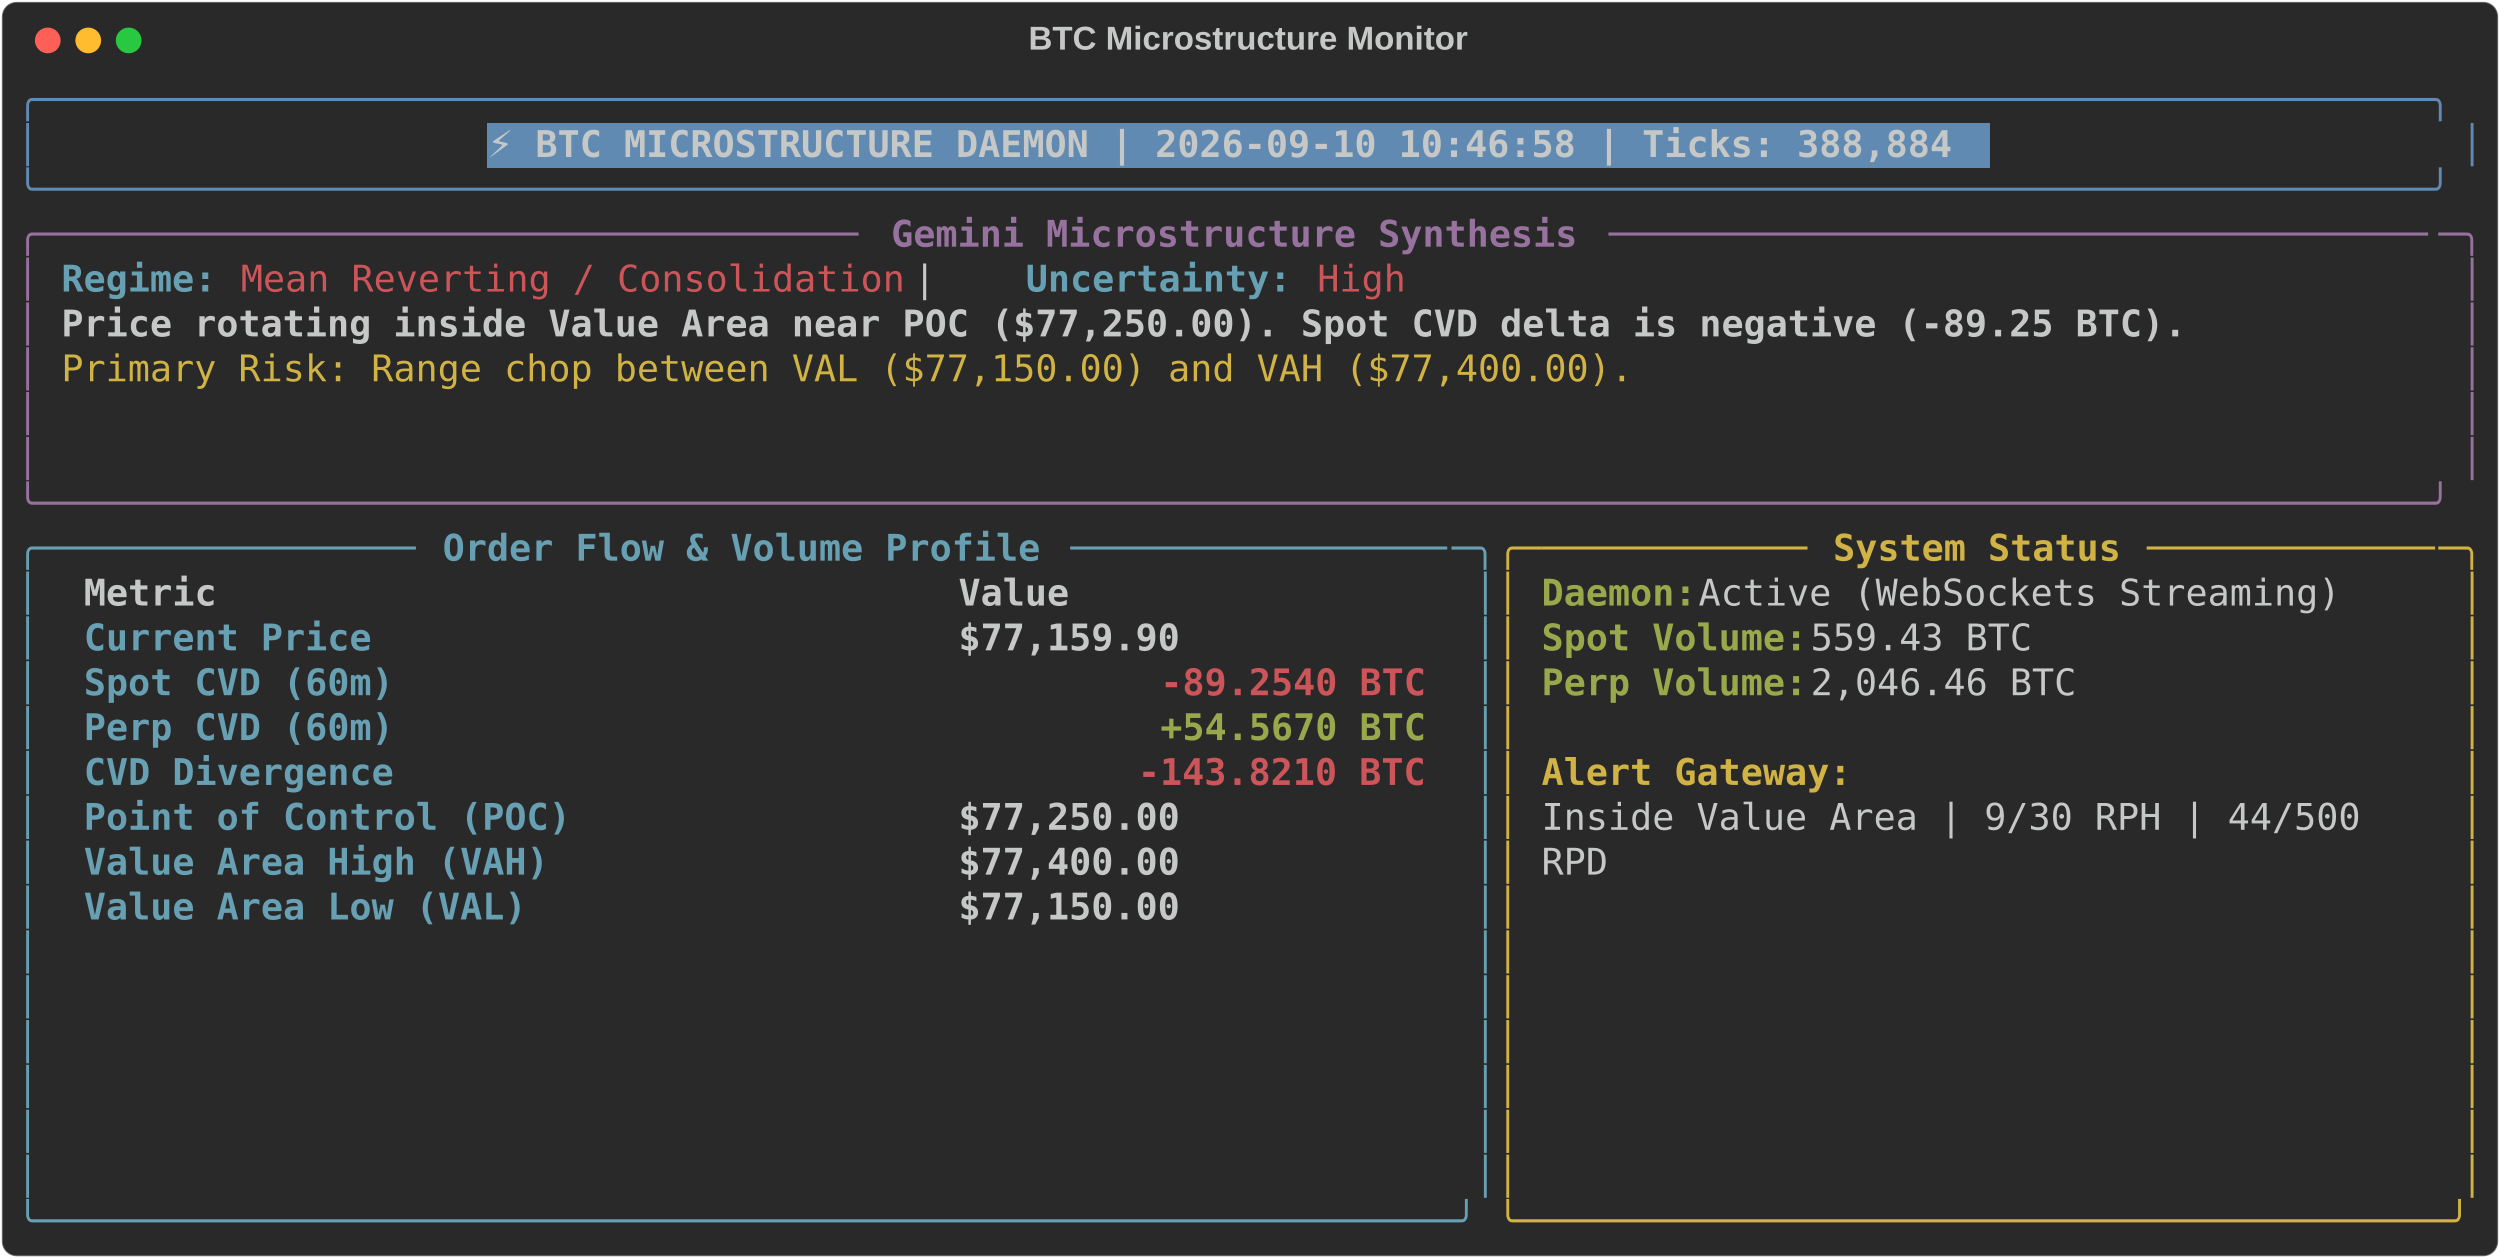
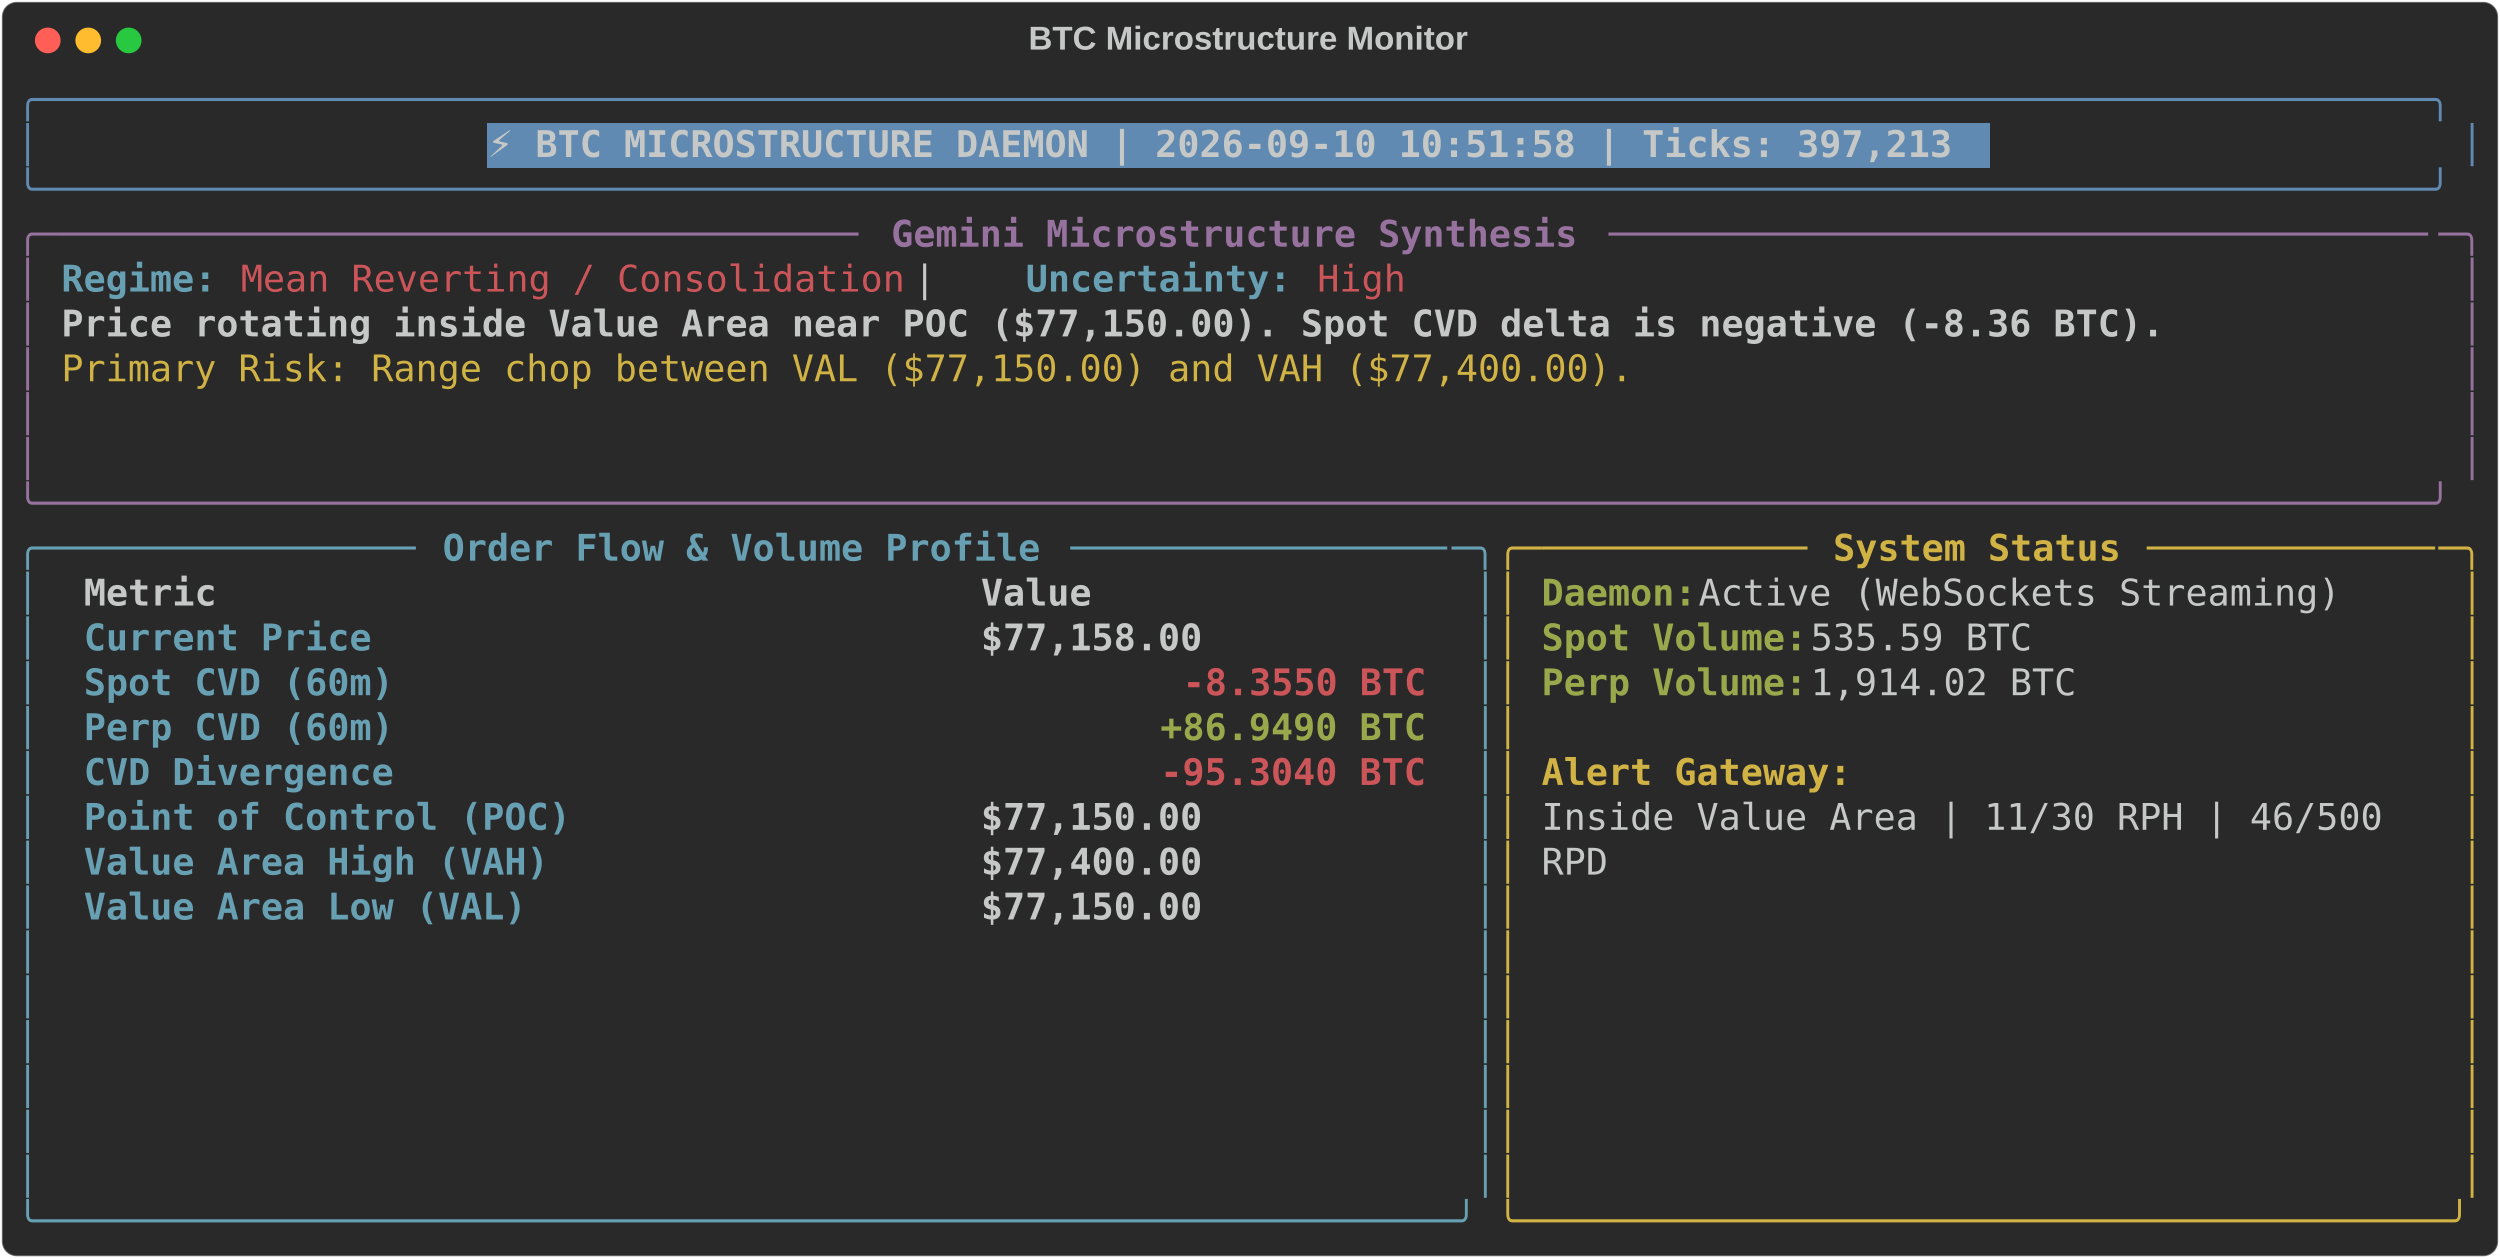
<svg xmlns="http://www.w3.org/2000/svg" class="rich-terminal" viewBox="0 0 1360 684.4">
  <style>

    @font-face {
        font-family: "Fira Code";
        src: local("FiraCode-Regular"),
                url("https://cdnjs.cloudflare.com/ajax/libs/firacode/6.2.0/woff2/FiraCode-Regular.woff2") format("woff2"),
                url("https://cdnjs.cloudflare.com/ajax/libs/firacode/6.2.0/woff/FiraCode-Regular.woff") format("woff");
        font-style: normal;
        font-weight: 400;
    }
    @font-face {
        font-family: "Fira Code";
        src: local("FiraCode-Bold"),
                url("https://cdnjs.cloudflare.com/ajax/libs/firacode/6.2.0/woff2/FiraCode-Bold.woff2") format("woff2"),
                url("https://cdnjs.cloudflare.com/ajax/libs/firacode/6.2.0/woff/FiraCode-Bold.woff") format("woff");
        font-style: bold;
        font-weight: 700;
    }

-     .terminal-2250330941-matrix {
+     .terminal-3029684979-matrix {
        font-family: Fira Code, monospace;
        font-size: 20px;
        line-height: 24.4px;
        font-variant-east-asian: full-width;
    }

-     .terminal-2250330941-title {
+     .terminal-3029684979-title {
        font-size: 18px;
        font-weight: bold;
        font-family: arial;
    }

-     .terminal-2250330941-r1 { fill: #608ab1 }
- .terminal-2250330941-r2 { fill: #c5c8c6 }
- .terminal-2250330941-r3 { fill: #c5c8c6;font-weight: bold }
- .terminal-2250330941-r4 { fill: #98729f }
- .terminal-2250330941-r5 { fill: #98729f;font-weight: bold }
- .terminal-2250330941-r6 { fill: #68a0b3;font-weight: bold }
- .terminal-2250330941-r7 { fill: #cc555a }
- .terminal-2250330941-r8 { fill: #d0b344 }
- .terminal-2250330941-r9 { fill: #68a0b3 }
- .terminal-2250330941-r10 { fill: #d0b344;font-weight: bold }
- .terminal-2250330941-r11 { fill: #98a84b;font-weight: bold }
- .terminal-2250330941-r12 { fill: #cc555a;font-weight: bold }
+     .terminal-3029684979-r1 { fill: #608ab1 }
+ .terminal-3029684979-r2 { fill: #c5c8c6 }
+ .terminal-3029684979-r3 { fill: #c5c8c6;font-weight: bold }
+ .terminal-3029684979-r4 { fill: #98729f }
+ .terminal-3029684979-r5 { fill: #98729f;font-weight: bold }
+ .terminal-3029684979-r6 { fill: #68a0b3;font-weight: bold }
+ .terminal-3029684979-r7 { fill: #cc555a }
+ .terminal-3029684979-r8 { fill: #d0b344 }
+ .terminal-3029684979-r9 { fill: #68a0b3 }
+ .terminal-3029684979-r10 { fill: #d0b344;font-weight: bold }
+ .terminal-3029684979-r11 { fill: #98a84b;font-weight: bold }
+ .terminal-3029684979-r12 { fill: #cc555a;font-weight: bold }
    </style>
  <defs>
-     <clipPath id="terminal-2250330941-clip-terminal">
+     <clipPath id="terminal-3029684979-clip-terminal">
      <rect x="0" y="0" width="1341.0" height="633.4" />
    </clipPath>
-     <clipPath id="terminal-2250330941-line-0">
+     <clipPath id="terminal-3029684979-line-0">
      <rect x="0" y="1.5" width="1342" height="24.65" />
    </clipPath>
-     <clipPath id="terminal-2250330941-line-1">
+     <clipPath id="terminal-3029684979-line-1">
      <rect x="0" y="25.9" width="1342" height="24.65" />
    </clipPath>
-     <clipPath id="terminal-2250330941-line-2">
+     <clipPath id="terminal-3029684979-line-2">
      <rect x="0" y="50.3" width="1342" height="24.65" />
    </clipPath>
-     <clipPath id="terminal-2250330941-line-3">
+     <clipPath id="terminal-3029684979-line-3">
      <rect x="0" y="74.7" width="1342" height="24.65" />
    </clipPath>
-     <clipPath id="terminal-2250330941-line-4">
+     <clipPath id="terminal-3029684979-line-4">
      <rect x="0" y="99.1" width="1342" height="24.65" />
    </clipPath>
-     <clipPath id="terminal-2250330941-line-5">
+     <clipPath id="terminal-3029684979-line-5">
      <rect x="0" y="123.5" width="1342" height="24.65" />
    </clipPath>
-     <clipPath id="terminal-2250330941-line-6">
+     <clipPath id="terminal-3029684979-line-6">
      <rect x="0" y="147.9" width="1342" height="24.65" />
    </clipPath>
-     <clipPath id="terminal-2250330941-line-7">
+     <clipPath id="terminal-3029684979-line-7">
      <rect x="0" y="172.3" width="1342" height="24.65" />
    </clipPath>
-     <clipPath id="terminal-2250330941-line-8">
+     <clipPath id="terminal-3029684979-line-8">
      <rect x="0" y="196.7" width="1342" height="24.65" />
    </clipPath>
-     <clipPath id="terminal-2250330941-line-9">
+     <clipPath id="terminal-3029684979-line-9">
      <rect x="0" y="221.1" width="1342" height="24.65" />
    </clipPath>
-     <clipPath id="terminal-2250330941-line-10">
+     <clipPath id="terminal-3029684979-line-10">
      <rect x="0" y="245.5" width="1342" height="24.65" />
    </clipPath>
-     <clipPath id="terminal-2250330941-line-11">
+     <clipPath id="terminal-3029684979-line-11">
      <rect x="0" y="269.9" width="1342" height="24.65" />
    </clipPath>
-     <clipPath id="terminal-2250330941-line-12">
+     <clipPath id="terminal-3029684979-line-12">
      <rect x="0" y="294.3" width="1342" height="24.65" />
    </clipPath>
-     <clipPath id="terminal-2250330941-line-13">
+     <clipPath id="terminal-3029684979-line-13">
      <rect x="0" y="318.7" width="1342" height="24.65" />
    </clipPath>
-     <clipPath id="terminal-2250330941-line-14">
+     <clipPath id="terminal-3029684979-line-14">
      <rect x="0" y="343.1" width="1342" height="24.65" />
    </clipPath>
-     <clipPath id="terminal-2250330941-line-15">
+     <clipPath id="terminal-3029684979-line-15">
      <rect x="0" y="367.5" width="1342" height="24.65" />
    </clipPath>
-     <clipPath id="terminal-2250330941-line-16">
+     <clipPath id="terminal-3029684979-line-16">
      <rect x="0" y="391.9" width="1342" height="24.65" />
    </clipPath>
-     <clipPath id="terminal-2250330941-line-17">
+     <clipPath id="terminal-3029684979-line-17">
      <rect x="0" y="416.3" width="1342" height="24.65" />
    </clipPath>
-     <clipPath id="terminal-2250330941-line-18">
+     <clipPath id="terminal-3029684979-line-18">
      <rect x="0" y="440.7" width="1342" height="24.65" />
    </clipPath>
-     <clipPath id="terminal-2250330941-line-19">
+     <clipPath id="terminal-3029684979-line-19">
      <rect x="0" y="465.1" width="1342" height="24.65" />
    </clipPath>
-     <clipPath id="terminal-2250330941-line-20">
+     <clipPath id="terminal-3029684979-line-20">
      <rect x="0" y="489.5" width="1342" height="24.65" />
    </clipPath>
-     <clipPath id="terminal-2250330941-line-21">
+     <clipPath id="terminal-3029684979-line-21">
      <rect x="0" y="513.9" width="1342" height="24.65" />
    </clipPath>
-     <clipPath id="terminal-2250330941-line-22">
+     <clipPath id="terminal-3029684979-line-22">
      <rect x="0" y="538.3" width="1342" height="24.65" />
    </clipPath>
-     <clipPath id="terminal-2250330941-line-23">
+     <clipPath id="terminal-3029684979-line-23">
      <rect x="0" y="562.7" width="1342" height="24.65" />
    </clipPath>
-     <clipPath id="terminal-2250330941-line-24">
+     <clipPath id="terminal-3029684979-line-24">
      <rect x="0" y="587.1" width="1342" height="24.65" />
    </clipPath>
  </defs>
  <rect fill="#292929" stroke="rgba(255,255,255,0.35)" stroke-width="1" x="1" y="1" width="1358" height="682.4" rx="8" />
-   <text class="terminal-2250330941-title" fill="#c5c8c6" text-anchor="middle" x="679" y="27">BTC Microstructure Monitor</text>
+   <text class="terminal-3029684979-title" fill="#c5c8c6" text-anchor="middle" x="679" y="27">BTC Microstructure Monitor</text>
  <g transform="translate(26,22)">
    <circle cx="0" cy="0" r="7" fill="#ff5f57" />
    <circle cx="22" cy="0" r="7" fill="#febc2e" />
    <circle cx="44" cy="0" r="7" fill="#28c840" />
  </g>
-   <g transform="translate(9, 41)" clip-path="url(#terminal-2250330941-clip-terminal)">
+   <g transform="translate(9, 41)" clip-path="url(#terminal-3029684979-clip-terminal)">
    <rect fill="#608ab1" x="256.2" y="25.9" width="817.4" height="24.65" shape-rendering="crispEdges" />
-     <g class="terminal-2250330941-matrix">
-       <text class="terminal-2250330941-r1" x="0" y="20" textLength="1342" clip-path="url(#terminal-2250330941-line-0)">╭────────────────────────────────────────────────────────────────────────────────────────────────────────────╮</text>
-       <text class="terminal-2250330941-r2" x="1342" y="20" textLength="12.2" clip-path="url(#terminal-2250330941-line-0)">
- </text>
-       <text class="terminal-2250330941-r1" x="0" y="44.4" textLength="12.2" clip-path="url(#terminal-2250330941-line-1)">│</text>
-       <text class="terminal-2250330941-r3" x="256.2" y="44.4" textLength="805.2" clip-path="url(#terminal-2250330941-line-1)">⚡ BTC MICROSTRUCTURE DAEMON | 2026-09-10 10:46:58 | Ticks: 388,884</text>
-       <text class="terminal-2250330941-r1" x="1329.8" y="44.4" textLength="12.2" clip-path="url(#terminal-2250330941-line-1)">│</text>
-       <text class="terminal-2250330941-r2" x="1342" y="44.4" textLength="12.2" clip-path="url(#terminal-2250330941-line-1)">
- </text>
-       <text class="terminal-2250330941-r1" x="0" y="68.8" textLength="1342" clip-path="url(#terminal-2250330941-line-2)">╰────────────────────────────────────────────────────────────────────────────────────────────────────────────╯</text>
-       <text class="terminal-2250330941-r2" x="1342" y="68.8" textLength="12.2" clip-path="url(#terminal-2250330941-line-2)">
- </text>
-       <text class="terminal-2250330941-r4" x="0" y="93.2" textLength="24.4" clip-path="url(#terminal-2250330941-line-3)">╭─</text>
-       <text class="terminal-2250330941-r4" x="24.4" y="93.2" textLength="439.2" clip-path="url(#terminal-2250330941-line-3)">────────────────────────────────────</text>
-       <text class="terminal-2250330941-r5" x="475.8" y="93.2" textLength="378.2" clip-path="url(#terminal-2250330941-line-3)">Gemini Microstructure Synthesis</text>
-       <text class="terminal-2250330941-r4" x="866.2" y="93.2" textLength="451.4" clip-path="url(#terminal-2250330941-line-3)">─────────────────────────────────────</text>
-       <text class="terminal-2250330941-r4" x="1317.6" y="93.2" textLength="24.4" clip-path="url(#terminal-2250330941-line-3)">─╮</text>
-       <text class="terminal-2250330941-r2" x="1342" y="93.2" textLength="12.2" clip-path="url(#terminal-2250330941-line-3)">
- </text>
-       <text class="terminal-2250330941-r4" x="0" y="117.6" textLength="12.2" clip-path="url(#terminal-2250330941-line-4)">│</text>
-       <text class="terminal-2250330941-r6" x="24.4" y="117.6" textLength="85.4" clip-path="url(#terminal-2250330941-line-4)">Regime:</text>
-       <text class="terminal-2250330941-r7" x="122" y="117.6" textLength="366" clip-path="url(#terminal-2250330941-line-4)">Mean Reverting / Consolidation</text>
-       <text class="terminal-2250330941-r2" x="488" y="117.6" textLength="61" clip-path="url(#terminal-2250330941-line-4)">  |  </text>
-       <text class="terminal-2250330941-r6" x="549" y="117.6" textLength="146.4" clip-path="url(#terminal-2250330941-line-4)">Uncertainty:</text>
-       <text class="terminal-2250330941-r7" x="707.6" y="117.6" textLength="48.8" clip-path="url(#terminal-2250330941-line-4)">High</text>
-       <text class="terminal-2250330941-r4" x="1329.8" y="117.6" textLength="12.2" clip-path="url(#terminal-2250330941-line-4)">│</text>
-       <text class="terminal-2250330941-r2" x="1342" y="117.6" textLength="12.2" clip-path="url(#terminal-2250330941-line-4)">
- </text>
-       <text class="terminal-2250330941-r4" x="0" y="142" textLength="12.2" clip-path="url(#terminal-2250330941-line-5)">│</text>
-       <text class="terminal-2250330941-r3" x="24.4" y="142" textLength="1171.2" clip-path="url(#terminal-2250330941-line-5)">Price rotating inside Value Area near POC ($77,250.00). Spot CVD delta is negative (-89.25 BTC).</text>
-       <text class="terminal-2250330941-r4" x="1329.8" y="142" textLength="12.2" clip-path="url(#terminal-2250330941-line-5)">│</text>
-       <text class="terminal-2250330941-r2" x="1342" y="142" textLength="12.2" clip-path="url(#terminal-2250330941-line-5)">
- </text>
-       <text class="terminal-2250330941-r4" x="0" y="166.4" textLength="12.2" clip-path="url(#terminal-2250330941-line-6)">│</text>
-       <text class="terminal-2250330941-r8" x="24.4" y="166.4" textLength="866.2" clip-path="url(#terminal-2250330941-line-6)">Primary Risk: Range chop between VAL ($77,150.00) and VAH ($77,400.00).</text>
-       <text class="terminal-2250330941-r4" x="1329.8" y="166.4" textLength="12.2" clip-path="url(#terminal-2250330941-line-6)">│</text>
-       <text class="terminal-2250330941-r2" x="1342" y="166.4" textLength="12.2" clip-path="url(#terminal-2250330941-line-6)">
- </text>
-       <text class="terminal-2250330941-r4" x="0" y="190.8" textLength="12.2" clip-path="url(#terminal-2250330941-line-7)">│</text>
-       <text class="terminal-2250330941-r4" x="1329.8" y="190.8" textLength="12.2" clip-path="url(#terminal-2250330941-line-7)">│</text>
-       <text class="terminal-2250330941-r2" x="1342" y="190.8" textLength="12.2" clip-path="url(#terminal-2250330941-line-7)">
- </text>
-       <text class="terminal-2250330941-r4" x="0" y="215.2" textLength="12.2" clip-path="url(#terminal-2250330941-line-8)">│</text>
-       <text class="terminal-2250330941-r4" x="1329.8" y="215.2" textLength="12.2" clip-path="url(#terminal-2250330941-line-8)">│</text>
-       <text class="terminal-2250330941-r2" x="1342" y="215.2" textLength="12.2" clip-path="url(#terminal-2250330941-line-8)">
- </text>
-       <text class="terminal-2250330941-r4" x="0" y="239.6" textLength="1342" clip-path="url(#terminal-2250330941-line-9)">╰────────────────────────────────────────────────────────────────────────────────────────────────────────────╯</text>
-       <text class="terminal-2250330941-r2" x="1342" y="239.6" textLength="12.2" clip-path="url(#terminal-2250330941-line-9)">
- </text>
-       <text class="terminal-2250330941-r9" x="0" y="264" textLength="24.4" clip-path="url(#terminal-2250330941-line-10)">╭─</text>
-       <text class="terminal-2250330941-r9" x="24.4" y="264" textLength="195.2" clip-path="url(#terminal-2250330941-line-10)">────────────────</text>
-       <text class="terminal-2250330941-r6" x="231.8" y="264" textLength="329.4" clip-path="url(#terminal-2250330941-line-10)">Order Flow &amp; Volume Profile</text>
-       <text class="terminal-2250330941-r9" x="573.4" y="264" textLength="207.4" clip-path="url(#terminal-2250330941-line-10)">─────────────────</text>
-       <text class="terminal-2250330941-r9" x="780.8" y="264" textLength="24.4" clip-path="url(#terminal-2250330941-line-10)">─╮</text>
-       <text class="terminal-2250330941-r8" x="805.2" y="264" textLength="24.4" clip-path="url(#terminal-2250330941-line-10)">╭─</text>
-       <text class="terminal-2250330941-r8" x="829.6" y="264" textLength="146.4" clip-path="url(#terminal-2250330941-line-10)">────────────</text>
-       <text class="terminal-2250330941-r10" x="988.2" y="264" textLength="158.6" clip-path="url(#terminal-2250330941-line-10)">System Status</text>
-       <text class="terminal-2250330941-r8" x="1159" y="264" textLength="158.6" clip-path="url(#terminal-2250330941-line-10)">─────────────</text>
-       <text class="terminal-2250330941-r8" x="1317.6" y="264" textLength="24.4" clip-path="url(#terminal-2250330941-line-10)">─╮</text>
-       <text class="terminal-2250330941-r2" x="1342" y="264" textLength="12.2" clip-path="url(#terminal-2250330941-line-10)">
- </text>
-       <text class="terminal-2250330941-r9" x="0" y="288.4" textLength="12.2" clip-path="url(#terminal-2250330941-line-11)">│</text>
-       <text class="terminal-2250330941-r3" x="36.6" y="288.4" textLength="451.4" clip-path="url(#terminal-2250330941-line-11)">Metric                               </text>
-       <text class="terminal-2250330941-r3" x="512.4" y="288.4" textLength="256.2" clip-path="url(#terminal-2250330941-line-11)">                Value</text>
-       <text class="terminal-2250330941-r9" x="793" y="288.4" textLength="12.2" clip-path="url(#terminal-2250330941-line-11)">│</text>
-       <text class="terminal-2250330941-r8" x="805.2" y="288.4" textLength="12.2" clip-path="url(#terminal-2250330941-line-11)">│</text>
-       <text class="terminal-2250330941-r11" x="829.6" y="288.4" textLength="85.4" clip-path="url(#terminal-2250330941-line-11)">Daemon:</text>
-       <text class="terminal-2250330941-r2" x="915" y="288.4" textLength="366" clip-path="url(#terminal-2250330941-line-11)"> Active (WebSockets Streaming)</text>
-       <text class="terminal-2250330941-r8" x="1329.8" y="288.4" textLength="12.2" clip-path="url(#terminal-2250330941-line-11)">│</text>
-       <text class="terminal-2250330941-r2" x="1342" y="288.4" textLength="12.2" clip-path="url(#terminal-2250330941-line-11)">
- </text>
-       <text class="terminal-2250330941-r9" x="0" y="312.8" textLength="12.2" clip-path="url(#terminal-2250330941-line-12)">│</text>
-       <text class="terminal-2250330941-r6" x="36.6" y="312.8" textLength="451.4" clip-path="url(#terminal-2250330941-line-12)">Current Price                        </text>
-       <text class="terminal-2250330941-r3" x="512.4" y="312.8" textLength="256.2" clip-path="url(#terminal-2250330941-line-12)">           $77,159.90</text>
-       <text class="terminal-2250330941-r9" x="793" y="312.8" textLength="12.2" clip-path="url(#terminal-2250330941-line-12)">│</text>
-       <text class="terminal-2250330941-r8" x="805.2" y="312.8" textLength="12.2" clip-path="url(#terminal-2250330941-line-12)">│</text>
-       <text class="terminal-2250330941-r11" x="829.6" y="312.8" textLength="146.4" clip-path="url(#terminal-2250330941-line-12)">Spot Volume:</text>
-       <text class="terminal-2250330941-r2" x="976" y="312.8" textLength="134.2" clip-path="url(#terminal-2250330941-line-12)"> 559.43 BTC</text>
-       <text class="terminal-2250330941-r8" x="1329.8" y="312.8" textLength="12.2" clip-path="url(#terminal-2250330941-line-12)">│</text>
-       <text class="terminal-2250330941-r2" x="1342" y="312.8" textLength="12.2" clip-path="url(#terminal-2250330941-line-12)">
- </text>
-       <text class="terminal-2250330941-r9" x="0" y="337.2" textLength="12.2" clip-path="url(#terminal-2250330941-line-13)">│</text>
-       <text class="terminal-2250330941-r6" x="36.6" y="337.2" textLength="451.4" clip-path="url(#terminal-2250330941-line-13)">Spot CVD (60m)                       </text>
-       <text class="terminal-2250330941-r12" x="622.2" y="337.2" textLength="146.4" clip-path="url(#terminal-2250330941-line-13)">-89.2540 BTC</text>
-       <text class="terminal-2250330941-r9" x="793" y="337.2" textLength="12.2" clip-path="url(#terminal-2250330941-line-13)">│</text>
-       <text class="terminal-2250330941-r8" x="805.2" y="337.2" textLength="12.2" clip-path="url(#terminal-2250330941-line-13)">│</text>
-       <text class="terminal-2250330941-r11" x="829.6" y="337.2" textLength="146.4" clip-path="url(#terminal-2250330941-line-13)">Perp Volume:</text>
-       <text class="terminal-2250330941-r2" x="976" y="337.2" textLength="158.6" clip-path="url(#terminal-2250330941-line-13)"> 2,046.46 BTC</text>
-       <text class="terminal-2250330941-r8" x="1329.8" y="337.2" textLength="12.2" clip-path="url(#terminal-2250330941-line-13)">│</text>
-       <text class="terminal-2250330941-r2" x="1342" y="337.2" textLength="12.2" clip-path="url(#terminal-2250330941-line-13)">
- </text>
-       <text class="terminal-2250330941-r9" x="0" y="361.6" textLength="12.2" clip-path="url(#terminal-2250330941-line-14)">│</text>
-       <text class="terminal-2250330941-r6" x="36.6" y="361.6" textLength="451.4" clip-path="url(#terminal-2250330941-line-14)">Perp CVD (60m)                       </text>
-       <text class="terminal-2250330941-r11" x="622.2" y="361.6" textLength="146.4" clip-path="url(#terminal-2250330941-line-14)">+54.5670 BTC</text>
-       <text class="terminal-2250330941-r9" x="793" y="361.6" textLength="12.2" clip-path="url(#terminal-2250330941-line-14)">│</text>
-       <text class="terminal-2250330941-r8" x="805.2" y="361.6" textLength="12.2" clip-path="url(#terminal-2250330941-line-14)">│</text>
-       <text class="terminal-2250330941-r8" x="1329.8" y="361.6" textLength="12.2" clip-path="url(#terminal-2250330941-line-14)">│</text>
-       <text class="terminal-2250330941-r2" x="1342" y="361.6" textLength="12.2" clip-path="url(#terminal-2250330941-line-14)">
- </text>
-       <text class="terminal-2250330941-r9" x="0" y="386" textLength="12.2" clip-path="url(#terminal-2250330941-line-15)">│</text>
-       <text class="terminal-2250330941-r6" x="36.6" y="386" textLength="451.4" clip-path="url(#terminal-2250330941-line-15)">CVD Divergence                       </text>
-       <text class="terminal-2250330941-r12" x="610" y="386" textLength="158.6" clip-path="url(#terminal-2250330941-line-15)">-143.8210 BTC</text>
-       <text class="terminal-2250330941-r9" x="793" y="386" textLength="12.2" clip-path="url(#terminal-2250330941-line-15)">│</text>
-       <text class="terminal-2250330941-r8" x="805.2" y="386" textLength="12.2" clip-path="url(#terminal-2250330941-line-15)">│</text>
-       <text class="terminal-2250330941-r10" x="829.6" y="386" textLength="170.8" clip-path="url(#terminal-2250330941-line-15)">Alert Gateway:</text>
-       <text class="terminal-2250330941-r8" x="1329.8" y="386" textLength="12.2" clip-path="url(#terminal-2250330941-line-15)">│</text>
-       <text class="terminal-2250330941-r2" x="1342" y="386" textLength="12.2" clip-path="url(#terminal-2250330941-line-15)">
- </text>
-       <text class="terminal-2250330941-r9" x="0" y="410.4" textLength="12.2" clip-path="url(#terminal-2250330941-line-16)">│</text>
-       <text class="terminal-2250330941-r6" x="36.6" y="410.4" textLength="451.4" clip-path="url(#terminal-2250330941-line-16)">Point of Control (POC)               </text>
-       <text class="terminal-2250330941-r3" x="512.4" y="410.4" textLength="256.2" clip-path="url(#terminal-2250330941-line-16)">           $77,250.00</text>
-       <text class="terminal-2250330941-r9" x="793" y="410.4" textLength="12.2" clip-path="url(#terminal-2250330941-line-16)">│</text>
-       <text class="terminal-2250330941-r8" x="805.2" y="410.4" textLength="12.2" clip-path="url(#terminal-2250330941-line-16)">│</text>
-       <text class="terminal-2250330941-r2" x="829.6" y="410.4" textLength="463.6" clip-path="url(#terminal-2250330941-line-16)">Inside Value Area | 9/30 RPH | 44/500 </text>
-       <text class="terminal-2250330941-r8" x="1329.8" y="410.4" textLength="12.2" clip-path="url(#terminal-2250330941-line-16)">│</text>
-       <text class="terminal-2250330941-r2" x="1342" y="410.4" textLength="12.2" clip-path="url(#terminal-2250330941-line-16)">
- </text>
-       <text class="terminal-2250330941-r9" x="0" y="434.8" textLength="12.2" clip-path="url(#terminal-2250330941-line-17)">│</text>
-       <text class="terminal-2250330941-r6" x="36.6" y="434.8" textLength="451.4" clip-path="url(#terminal-2250330941-line-17)">Value Area High (VAH)                </text>
-       <text class="terminal-2250330941-r3" x="512.4" y="434.8" textLength="256.2" clip-path="url(#terminal-2250330941-line-17)">           $77,400.00</text>
-       <text class="terminal-2250330941-r9" x="793" y="434.8" textLength="12.2" clip-path="url(#terminal-2250330941-line-17)">│</text>
-       <text class="terminal-2250330941-r8" x="805.2" y="434.8" textLength="12.2" clip-path="url(#terminal-2250330941-line-17)">│</text>
-       <text class="terminal-2250330941-r2" x="829.6" y="434.8" textLength="36.6" clip-path="url(#terminal-2250330941-line-17)">RPD</text>
-       <text class="terminal-2250330941-r8" x="1329.8" y="434.8" textLength="12.2" clip-path="url(#terminal-2250330941-line-17)">│</text>
-       <text class="terminal-2250330941-r2" x="1342" y="434.8" textLength="12.2" clip-path="url(#terminal-2250330941-line-17)">
- </text>
-       <text class="terminal-2250330941-r9" x="0" y="459.2" textLength="12.2" clip-path="url(#terminal-2250330941-line-18)">│</text>
-       <text class="terminal-2250330941-r6" x="36.6" y="459.2" textLength="451.4" clip-path="url(#terminal-2250330941-line-18)">Value Area Low (VAL)                 </text>
-       <text class="terminal-2250330941-r3" x="512.4" y="459.2" textLength="256.2" clip-path="url(#terminal-2250330941-line-18)">           $77,150.00</text>
-       <text class="terminal-2250330941-r9" x="793" y="459.2" textLength="12.2" clip-path="url(#terminal-2250330941-line-18)">│</text>
-       <text class="terminal-2250330941-r8" x="805.2" y="459.2" textLength="12.2" clip-path="url(#terminal-2250330941-line-18)">│</text>
-       <text class="terminal-2250330941-r8" x="1329.8" y="459.2" textLength="12.2" clip-path="url(#terminal-2250330941-line-18)">│</text>
-       <text class="terminal-2250330941-r2" x="1342" y="459.2" textLength="12.2" clip-path="url(#terminal-2250330941-line-18)">
- </text>
-       <text class="terminal-2250330941-r9" x="0" y="483.6" textLength="12.2" clip-path="url(#terminal-2250330941-line-19)">│</text>
-       <text class="terminal-2250330941-r9" x="793" y="483.6" textLength="12.2" clip-path="url(#terminal-2250330941-line-19)">│</text>
-       <text class="terminal-2250330941-r8" x="805.2" y="483.6" textLength="12.2" clip-path="url(#terminal-2250330941-line-19)">│</text>
-       <text class="terminal-2250330941-r8" x="1329.8" y="483.6" textLength="12.2" clip-path="url(#terminal-2250330941-line-19)">│</text>
-       <text class="terminal-2250330941-r2" x="1342" y="483.6" textLength="12.2" clip-path="url(#terminal-2250330941-line-19)">
- </text>
-       <text class="terminal-2250330941-r9" x="0" y="508" textLength="12.2" clip-path="url(#terminal-2250330941-line-20)">│</text>
-       <text class="terminal-2250330941-r9" x="793" y="508" textLength="12.2" clip-path="url(#terminal-2250330941-line-20)">│</text>
-       <text class="terminal-2250330941-r8" x="805.2" y="508" textLength="12.2" clip-path="url(#terminal-2250330941-line-20)">│</text>
-       <text class="terminal-2250330941-r8" x="1329.8" y="508" textLength="12.2" clip-path="url(#terminal-2250330941-line-20)">│</text>
-       <text class="terminal-2250330941-r2" x="1342" y="508" textLength="12.2" clip-path="url(#terminal-2250330941-line-20)">
- </text>
-       <text class="terminal-2250330941-r9" x="0" y="532.4" textLength="12.2" clip-path="url(#terminal-2250330941-line-21)">│</text>
-       <text class="terminal-2250330941-r9" x="793" y="532.4" textLength="12.2" clip-path="url(#terminal-2250330941-line-21)">│</text>
-       <text class="terminal-2250330941-r8" x="805.2" y="532.4" textLength="12.2" clip-path="url(#terminal-2250330941-line-21)">│</text>
-       <text class="terminal-2250330941-r8" x="1329.8" y="532.4" textLength="12.2" clip-path="url(#terminal-2250330941-line-21)">│</text>
-       <text class="terminal-2250330941-r2" x="1342" y="532.4" textLength="12.2" clip-path="url(#terminal-2250330941-line-21)">
- </text>
-       <text class="terminal-2250330941-r9" x="0" y="556.8" textLength="12.2" clip-path="url(#terminal-2250330941-line-22)">│</text>
-       <text class="terminal-2250330941-r9" x="793" y="556.8" textLength="12.2" clip-path="url(#terminal-2250330941-line-22)">│</text>
-       <text class="terminal-2250330941-r8" x="805.2" y="556.8" textLength="12.2" clip-path="url(#terminal-2250330941-line-22)">│</text>
-       <text class="terminal-2250330941-r8" x="1329.8" y="556.8" textLength="12.2" clip-path="url(#terminal-2250330941-line-22)">│</text>
-       <text class="terminal-2250330941-r2" x="1342" y="556.8" textLength="12.2" clip-path="url(#terminal-2250330941-line-22)">
- </text>
-       <text class="terminal-2250330941-r9" x="0" y="581.2" textLength="12.2" clip-path="url(#terminal-2250330941-line-23)">│</text>
-       <text class="terminal-2250330941-r9" x="793" y="581.2" textLength="12.2" clip-path="url(#terminal-2250330941-line-23)">│</text>
-       <text class="terminal-2250330941-r8" x="805.2" y="581.2" textLength="12.2" clip-path="url(#terminal-2250330941-line-23)">│</text>
-       <text class="terminal-2250330941-r8" x="1329.8" y="581.2" textLength="12.2" clip-path="url(#terminal-2250330941-line-23)">│</text>
-       <text class="terminal-2250330941-r2" x="1342" y="581.2" textLength="12.2" clip-path="url(#terminal-2250330941-line-23)">
- </text>
-       <text class="terminal-2250330941-r9" x="0" y="605.6" textLength="12.2" clip-path="url(#terminal-2250330941-line-24)">│</text>
-       <text class="terminal-2250330941-r9" x="793" y="605.6" textLength="12.2" clip-path="url(#terminal-2250330941-line-24)">│</text>
-       <text class="terminal-2250330941-r8" x="805.2" y="605.6" textLength="12.2" clip-path="url(#terminal-2250330941-line-24)">│</text>
-       <text class="terminal-2250330941-r8" x="1329.8" y="605.6" textLength="12.2" clip-path="url(#terminal-2250330941-line-24)">│</text>
-       <text class="terminal-2250330941-r2" x="1342" y="605.6" textLength="12.2" clip-path="url(#terminal-2250330941-line-24)">
- </text>
-       <text class="terminal-2250330941-r9" x="0" y="630" textLength="805.2" clip-path="url(#terminal-2250330941-line-25)">╰────────────────────────────────────────────────────────────────╯</text>
-       <text class="terminal-2250330941-r8" x="805.2" y="630" textLength="536.8" clip-path="url(#terminal-2250330941-line-25)">╰──────────────────────────────────────────╯</text>
-       <text class="terminal-2250330941-r2" x="1342" y="630" textLength="12.2" clip-path="url(#terminal-2250330941-line-25)">
+     <g class="terminal-3029684979-matrix">
+       <text class="terminal-3029684979-r1" x="0" y="20" textLength="1342" clip-path="url(#terminal-3029684979-line-0)">╭────────────────────────────────────────────────────────────────────────────────────────────────────────────╮</text>
+       <text class="terminal-3029684979-r2" x="1342" y="20" textLength="12.2" clip-path="url(#terminal-3029684979-line-0)">
+ </text>
+       <text class="terminal-3029684979-r1" x="0" y="44.4" textLength="12.2" clip-path="url(#terminal-3029684979-line-1)">│</text>
+       <text class="terminal-3029684979-r3" x="256.2" y="44.4" textLength="805.2" clip-path="url(#terminal-3029684979-line-1)">⚡ BTC MICROSTRUCTURE DAEMON | 2026-09-10 10:51:58 | Ticks: 397,213</text>
+       <text class="terminal-3029684979-r1" x="1329.8" y="44.4" textLength="12.2" clip-path="url(#terminal-3029684979-line-1)">│</text>
+       <text class="terminal-3029684979-r2" x="1342" y="44.4" textLength="12.2" clip-path="url(#terminal-3029684979-line-1)">
+ </text>
+       <text class="terminal-3029684979-r1" x="0" y="68.8" textLength="1342" clip-path="url(#terminal-3029684979-line-2)">╰────────────────────────────────────────────────────────────────────────────────────────────────────────────╯</text>
+       <text class="terminal-3029684979-r2" x="1342" y="68.8" textLength="12.2" clip-path="url(#terminal-3029684979-line-2)">
+ </text>
+       <text class="terminal-3029684979-r4" x="0" y="93.2" textLength="24.4" clip-path="url(#terminal-3029684979-line-3)">╭─</text>
+       <text class="terminal-3029684979-r4" x="24.4" y="93.2" textLength="439.2" clip-path="url(#terminal-3029684979-line-3)">────────────────────────────────────</text>
+       <text class="terminal-3029684979-r5" x="475.8" y="93.2" textLength="378.2" clip-path="url(#terminal-3029684979-line-3)">Gemini Microstructure Synthesis</text>
+       <text class="terminal-3029684979-r4" x="866.2" y="93.2" textLength="451.4" clip-path="url(#terminal-3029684979-line-3)">─────────────────────────────────────</text>
+       <text class="terminal-3029684979-r4" x="1317.6" y="93.2" textLength="24.4" clip-path="url(#terminal-3029684979-line-3)">─╮</text>
+       <text class="terminal-3029684979-r2" x="1342" y="93.2" textLength="12.2" clip-path="url(#terminal-3029684979-line-3)">
+ </text>
+       <text class="terminal-3029684979-r4" x="0" y="117.6" textLength="12.2" clip-path="url(#terminal-3029684979-line-4)">│</text>
+       <text class="terminal-3029684979-r6" x="24.4" y="117.6" textLength="85.4" clip-path="url(#terminal-3029684979-line-4)">Regime:</text>
+       <text class="terminal-3029684979-r7" x="122" y="117.6" textLength="366" clip-path="url(#terminal-3029684979-line-4)">Mean Reverting / Consolidation</text>
+       <text class="terminal-3029684979-r2" x="488" y="117.6" textLength="61" clip-path="url(#terminal-3029684979-line-4)">  |  </text>
+       <text class="terminal-3029684979-r6" x="549" y="117.6" textLength="146.4" clip-path="url(#terminal-3029684979-line-4)">Uncertainty:</text>
+       <text class="terminal-3029684979-r7" x="707.6" y="117.6" textLength="48.8" clip-path="url(#terminal-3029684979-line-4)">High</text>
+       <text class="terminal-3029684979-r4" x="1329.8" y="117.6" textLength="12.2" clip-path="url(#terminal-3029684979-line-4)">│</text>
+       <text class="terminal-3029684979-r2" x="1342" y="117.6" textLength="12.2" clip-path="url(#terminal-3029684979-line-4)">
+ </text>
+       <text class="terminal-3029684979-r4" x="0" y="142" textLength="12.2" clip-path="url(#terminal-3029684979-line-5)">│</text>
+       <text class="terminal-3029684979-r3" x="24.4" y="142" textLength="1159" clip-path="url(#terminal-3029684979-line-5)">Price rotating inside Value Area near POC ($77,150.00). Spot CVD delta is negative (-8.36 BTC).</text>
+       <text class="terminal-3029684979-r4" x="1329.8" y="142" textLength="12.2" clip-path="url(#terminal-3029684979-line-5)">│</text>
+       <text class="terminal-3029684979-r2" x="1342" y="142" textLength="12.2" clip-path="url(#terminal-3029684979-line-5)">
+ </text>
+       <text class="terminal-3029684979-r4" x="0" y="166.4" textLength="12.2" clip-path="url(#terminal-3029684979-line-6)">│</text>
+       <text class="terminal-3029684979-r8" x="24.4" y="166.4" textLength="866.2" clip-path="url(#terminal-3029684979-line-6)">Primary Risk: Range chop between VAL ($77,150.00) and VAH ($77,400.00).</text>
+       <text class="terminal-3029684979-r4" x="1329.8" y="166.4" textLength="12.2" clip-path="url(#terminal-3029684979-line-6)">│</text>
+       <text class="terminal-3029684979-r2" x="1342" y="166.4" textLength="12.2" clip-path="url(#terminal-3029684979-line-6)">
+ </text>
+       <text class="terminal-3029684979-r4" x="0" y="190.8" textLength="12.2" clip-path="url(#terminal-3029684979-line-7)">│</text>
+       <text class="terminal-3029684979-r4" x="1329.8" y="190.8" textLength="12.2" clip-path="url(#terminal-3029684979-line-7)">│</text>
+       <text class="terminal-3029684979-r2" x="1342" y="190.8" textLength="12.2" clip-path="url(#terminal-3029684979-line-7)">
+ </text>
+       <text class="terminal-3029684979-r4" x="0" y="215.2" textLength="12.2" clip-path="url(#terminal-3029684979-line-8)">│</text>
+       <text class="terminal-3029684979-r4" x="1329.8" y="215.2" textLength="12.2" clip-path="url(#terminal-3029684979-line-8)">│</text>
+       <text class="terminal-3029684979-r2" x="1342" y="215.2" textLength="12.2" clip-path="url(#terminal-3029684979-line-8)">
+ </text>
+       <text class="terminal-3029684979-r4" x="0" y="239.6" textLength="1342" clip-path="url(#terminal-3029684979-line-9)">╰────────────────────────────────────────────────────────────────────────────────────────────────────────────╯</text>
+       <text class="terminal-3029684979-r2" x="1342" y="239.6" textLength="12.2" clip-path="url(#terminal-3029684979-line-9)">
+ </text>
+       <text class="terminal-3029684979-r9" x="0" y="264" textLength="24.4" clip-path="url(#terminal-3029684979-line-10)">╭─</text>
+       <text class="terminal-3029684979-r9" x="24.4" y="264" textLength="195.2" clip-path="url(#terminal-3029684979-line-10)">────────────────</text>
+       <text class="terminal-3029684979-r6" x="231.8" y="264" textLength="329.4" clip-path="url(#terminal-3029684979-line-10)">Order Flow &amp; Volume Profile</text>
+       <text class="terminal-3029684979-r9" x="573.4" y="264" textLength="207.4" clip-path="url(#terminal-3029684979-line-10)">─────────────────</text>
+       <text class="terminal-3029684979-r9" x="780.8" y="264" textLength="24.4" clip-path="url(#terminal-3029684979-line-10)">─╮</text>
+       <text class="terminal-3029684979-r8" x="805.2" y="264" textLength="24.4" clip-path="url(#terminal-3029684979-line-10)">╭─</text>
+       <text class="terminal-3029684979-r8" x="829.6" y="264" textLength="146.4" clip-path="url(#terminal-3029684979-line-10)">────────────</text>
+       <text class="terminal-3029684979-r10" x="988.2" y="264" textLength="158.6" clip-path="url(#terminal-3029684979-line-10)">System Status</text>
+       <text class="terminal-3029684979-r8" x="1159" y="264" textLength="158.6" clip-path="url(#terminal-3029684979-line-10)">─────────────</text>
+       <text class="terminal-3029684979-r8" x="1317.6" y="264" textLength="24.4" clip-path="url(#terminal-3029684979-line-10)">─╮</text>
+       <text class="terminal-3029684979-r2" x="1342" y="264" textLength="12.2" clip-path="url(#terminal-3029684979-line-10)">
+ </text>
+       <text class="terminal-3029684979-r9" x="0" y="288.4" textLength="12.2" clip-path="url(#terminal-3029684979-line-11)">│</text>
+       <text class="terminal-3029684979-r3" x="36.6" y="288.4" textLength="463.6" clip-path="url(#terminal-3029684979-line-11)">Metric                                </text>
+       <text class="terminal-3029684979-r3" x="524.6" y="288.4" textLength="244" clip-path="url(#terminal-3029684979-line-11)">               Value</text>
+       <text class="terminal-3029684979-r9" x="793" y="288.4" textLength="12.2" clip-path="url(#terminal-3029684979-line-11)">│</text>
+       <text class="terminal-3029684979-r8" x="805.2" y="288.4" textLength="12.2" clip-path="url(#terminal-3029684979-line-11)">│</text>
+       <text class="terminal-3029684979-r11" x="829.6" y="288.4" textLength="85.4" clip-path="url(#terminal-3029684979-line-11)">Daemon:</text>
+       <text class="terminal-3029684979-r2" x="915" y="288.4" textLength="366" clip-path="url(#terminal-3029684979-line-11)"> Active (WebSockets Streaming)</text>
+       <text class="terminal-3029684979-r8" x="1329.8" y="288.4" textLength="12.2" clip-path="url(#terminal-3029684979-line-11)">│</text>
+       <text class="terminal-3029684979-r2" x="1342" y="288.4" textLength="12.2" clip-path="url(#terminal-3029684979-line-11)">
+ </text>
+       <text class="terminal-3029684979-r9" x="0" y="312.8" textLength="12.2" clip-path="url(#terminal-3029684979-line-12)">│</text>
+       <text class="terminal-3029684979-r6" x="36.6" y="312.8" textLength="463.6" clip-path="url(#terminal-3029684979-line-12)">Current Price                         </text>
+       <text class="terminal-3029684979-r3" x="524.6" y="312.8" textLength="244" clip-path="url(#terminal-3029684979-line-12)">          $77,158.00</text>
+       <text class="terminal-3029684979-r9" x="793" y="312.8" textLength="12.2" clip-path="url(#terminal-3029684979-line-12)">│</text>
+       <text class="terminal-3029684979-r8" x="805.2" y="312.8" textLength="12.2" clip-path="url(#terminal-3029684979-line-12)">│</text>
+       <text class="terminal-3029684979-r11" x="829.6" y="312.8" textLength="146.4" clip-path="url(#terminal-3029684979-line-12)">Spot Volume:</text>
+       <text class="terminal-3029684979-r2" x="976" y="312.8" textLength="134.2" clip-path="url(#terminal-3029684979-line-12)"> 535.59 BTC</text>
+       <text class="terminal-3029684979-r8" x="1329.8" y="312.8" textLength="12.2" clip-path="url(#terminal-3029684979-line-12)">│</text>
+       <text class="terminal-3029684979-r2" x="1342" y="312.8" textLength="12.2" clip-path="url(#terminal-3029684979-line-12)">
+ </text>
+       <text class="terminal-3029684979-r9" x="0" y="337.2" textLength="12.2" clip-path="url(#terminal-3029684979-line-13)">│</text>
+       <text class="terminal-3029684979-r6" x="36.6" y="337.2" textLength="463.6" clip-path="url(#terminal-3029684979-line-13)">Spot CVD (60m)                        </text>
+       <text class="terminal-3029684979-r12" x="634.4" y="337.2" textLength="134.2" clip-path="url(#terminal-3029684979-line-13)">-8.3550 BTC</text>
+       <text class="terminal-3029684979-r9" x="793" y="337.2" textLength="12.2" clip-path="url(#terminal-3029684979-line-13)">│</text>
+       <text class="terminal-3029684979-r8" x="805.2" y="337.2" textLength="12.2" clip-path="url(#terminal-3029684979-line-13)">│</text>
+       <text class="terminal-3029684979-r11" x="829.6" y="337.2" textLength="146.4" clip-path="url(#terminal-3029684979-line-13)">Perp Volume:</text>
+       <text class="terminal-3029684979-r2" x="976" y="337.2" textLength="158.6" clip-path="url(#terminal-3029684979-line-13)"> 1,914.02 BTC</text>
+       <text class="terminal-3029684979-r8" x="1329.8" y="337.2" textLength="12.2" clip-path="url(#terminal-3029684979-line-13)">│</text>
+       <text class="terminal-3029684979-r2" x="1342" y="337.2" textLength="12.2" clip-path="url(#terminal-3029684979-line-13)">
+ </text>
+       <text class="terminal-3029684979-r9" x="0" y="361.6" textLength="12.2" clip-path="url(#terminal-3029684979-line-14)">│</text>
+       <text class="terminal-3029684979-r6" x="36.6" y="361.6" textLength="463.6" clip-path="url(#terminal-3029684979-line-14)">Perp CVD (60m)                        </text>
+       <text class="terminal-3029684979-r11" x="622.2" y="361.6" textLength="146.4" clip-path="url(#terminal-3029684979-line-14)">+86.9490 BTC</text>
+       <text class="terminal-3029684979-r9" x="793" y="361.6" textLength="12.2" clip-path="url(#terminal-3029684979-line-14)">│</text>
+       <text class="terminal-3029684979-r8" x="805.2" y="361.6" textLength="12.2" clip-path="url(#terminal-3029684979-line-14)">│</text>
+       <text class="terminal-3029684979-r8" x="1329.8" y="361.6" textLength="12.2" clip-path="url(#terminal-3029684979-line-14)">│</text>
+       <text class="terminal-3029684979-r2" x="1342" y="361.6" textLength="12.2" clip-path="url(#terminal-3029684979-line-14)">
+ </text>
+       <text class="terminal-3029684979-r9" x="0" y="386" textLength="12.2" clip-path="url(#terminal-3029684979-line-15)">│</text>
+       <text class="terminal-3029684979-r6" x="36.6" y="386" textLength="463.6" clip-path="url(#terminal-3029684979-line-15)">CVD Divergence                        </text>
+       <text class="terminal-3029684979-r12" x="622.2" y="386" textLength="146.4" clip-path="url(#terminal-3029684979-line-15)">-95.3040 BTC</text>
+       <text class="terminal-3029684979-r9" x="793" y="386" textLength="12.2" clip-path="url(#terminal-3029684979-line-15)">│</text>
+       <text class="terminal-3029684979-r8" x="805.2" y="386" textLength="12.2" clip-path="url(#terminal-3029684979-line-15)">│</text>
+       <text class="terminal-3029684979-r10" x="829.6" y="386" textLength="170.8" clip-path="url(#terminal-3029684979-line-15)">Alert Gateway:</text>
+       <text class="terminal-3029684979-r8" x="1329.8" y="386" textLength="12.2" clip-path="url(#terminal-3029684979-line-15)">│</text>
+       <text class="terminal-3029684979-r2" x="1342" y="386" textLength="12.2" clip-path="url(#terminal-3029684979-line-15)">
+ </text>
+       <text class="terminal-3029684979-r9" x="0" y="410.4" textLength="12.2" clip-path="url(#terminal-3029684979-line-16)">│</text>
+       <text class="terminal-3029684979-r6" x="36.6" y="410.4" textLength="463.6" clip-path="url(#terminal-3029684979-line-16)">Point of Control (POC)                </text>
+       <text class="terminal-3029684979-r3" x="524.6" y="410.4" textLength="244" clip-path="url(#terminal-3029684979-line-16)">          $77,150.00</text>
+       <text class="terminal-3029684979-r9" x="793" y="410.4" textLength="12.2" clip-path="url(#terminal-3029684979-line-16)">│</text>
+       <text class="terminal-3029684979-r8" x="805.2" y="410.4" textLength="12.2" clip-path="url(#terminal-3029684979-line-16)">│</text>
+       <text class="terminal-3029684979-r2" x="829.6" y="410.4" textLength="475.8" clip-path="url(#terminal-3029684979-line-16)">Inside Value Area | 11/30 RPH | 46/500 </text>
+       <text class="terminal-3029684979-r8" x="1329.8" y="410.4" textLength="12.2" clip-path="url(#terminal-3029684979-line-16)">│</text>
+       <text class="terminal-3029684979-r2" x="1342" y="410.4" textLength="12.2" clip-path="url(#terminal-3029684979-line-16)">
+ </text>
+       <text class="terminal-3029684979-r9" x="0" y="434.8" textLength="12.2" clip-path="url(#terminal-3029684979-line-17)">│</text>
+       <text class="terminal-3029684979-r6" x="36.6" y="434.8" textLength="463.6" clip-path="url(#terminal-3029684979-line-17)">Value Area High (VAH)                 </text>
+       <text class="terminal-3029684979-r3" x="524.6" y="434.8" textLength="244" clip-path="url(#terminal-3029684979-line-17)">          $77,400.00</text>
+       <text class="terminal-3029684979-r9" x="793" y="434.8" textLength="12.2" clip-path="url(#terminal-3029684979-line-17)">│</text>
+       <text class="terminal-3029684979-r8" x="805.2" y="434.8" textLength="12.2" clip-path="url(#terminal-3029684979-line-17)">│</text>
+       <text class="terminal-3029684979-r2" x="829.6" y="434.8" textLength="36.6" clip-path="url(#terminal-3029684979-line-17)">RPD</text>
+       <text class="terminal-3029684979-r8" x="1329.8" y="434.8" textLength="12.2" clip-path="url(#terminal-3029684979-line-17)">│</text>
+       <text class="terminal-3029684979-r2" x="1342" y="434.8" textLength="12.2" clip-path="url(#terminal-3029684979-line-17)">
+ </text>
+       <text class="terminal-3029684979-r9" x="0" y="459.2" textLength="12.2" clip-path="url(#terminal-3029684979-line-18)">│</text>
+       <text class="terminal-3029684979-r6" x="36.6" y="459.2" textLength="463.6" clip-path="url(#terminal-3029684979-line-18)">Value Area Low (VAL)                  </text>
+       <text class="terminal-3029684979-r3" x="524.6" y="459.2" textLength="244" clip-path="url(#terminal-3029684979-line-18)">          $77,150.00</text>
+       <text class="terminal-3029684979-r9" x="793" y="459.2" textLength="12.2" clip-path="url(#terminal-3029684979-line-18)">│</text>
+       <text class="terminal-3029684979-r8" x="805.2" y="459.2" textLength="12.2" clip-path="url(#terminal-3029684979-line-18)">│</text>
+       <text class="terminal-3029684979-r8" x="1329.8" y="459.2" textLength="12.2" clip-path="url(#terminal-3029684979-line-18)">│</text>
+       <text class="terminal-3029684979-r2" x="1342" y="459.2" textLength="12.2" clip-path="url(#terminal-3029684979-line-18)">
+ </text>
+       <text class="terminal-3029684979-r9" x="0" y="483.6" textLength="12.2" clip-path="url(#terminal-3029684979-line-19)">│</text>
+       <text class="terminal-3029684979-r9" x="793" y="483.6" textLength="12.2" clip-path="url(#terminal-3029684979-line-19)">│</text>
+       <text class="terminal-3029684979-r8" x="805.2" y="483.6" textLength="12.2" clip-path="url(#terminal-3029684979-line-19)">│</text>
+       <text class="terminal-3029684979-r8" x="1329.8" y="483.6" textLength="12.2" clip-path="url(#terminal-3029684979-line-19)">│</text>
+       <text class="terminal-3029684979-r2" x="1342" y="483.6" textLength="12.2" clip-path="url(#terminal-3029684979-line-19)">
+ </text>
+       <text class="terminal-3029684979-r9" x="0" y="508" textLength="12.2" clip-path="url(#terminal-3029684979-line-20)">│</text>
+       <text class="terminal-3029684979-r9" x="793" y="508" textLength="12.2" clip-path="url(#terminal-3029684979-line-20)">│</text>
+       <text class="terminal-3029684979-r8" x="805.2" y="508" textLength="12.2" clip-path="url(#terminal-3029684979-line-20)">│</text>
+       <text class="terminal-3029684979-r8" x="1329.8" y="508" textLength="12.2" clip-path="url(#terminal-3029684979-line-20)">│</text>
+       <text class="terminal-3029684979-r2" x="1342" y="508" textLength="12.2" clip-path="url(#terminal-3029684979-line-20)">
+ </text>
+       <text class="terminal-3029684979-r9" x="0" y="532.4" textLength="12.2" clip-path="url(#terminal-3029684979-line-21)">│</text>
+       <text class="terminal-3029684979-r9" x="793" y="532.4" textLength="12.2" clip-path="url(#terminal-3029684979-line-21)">│</text>
+       <text class="terminal-3029684979-r8" x="805.2" y="532.4" textLength="12.2" clip-path="url(#terminal-3029684979-line-21)">│</text>
+       <text class="terminal-3029684979-r8" x="1329.8" y="532.4" textLength="12.2" clip-path="url(#terminal-3029684979-line-21)">│</text>
+       <text class="terminal-3029684979-r2" x="1342" y="532.4" textLength="12.2" clip-path="url(#terminal-3029684979-line-21)">
+ </text>
+       <text class="terminal-3029684979-r9" x="0" y="556.8" textLength="12.2" clip-path="url(#terminal-3029684979-line-22)">│</text>
+       <text class="terminal-3029684979-r9" x="793" y="556.8" textLength="12.2" clip-path="url(#terminal-3029684979-line-22)">│</text>
+       <text class="terminal-3029684979-r8" x="805.2" y="556.8" textLength="12.2" clip-path="url(#terminal-3029684979-line-22)">│</text>
+       <text class="terminal-3029684979-r8" x="1329.8" y="556.8" textLength="12.2" clip-path="url(#terminal-3029684979-line-22)">│</text>
+       <text class="terminal-3029684979-r2" x="1342" y="556.8" textLength="12.2" clip-path="url(#terminal-3029684979-line-22)">
+ </text>
+       <text class="terminal-3029684979-r9" x="0" y="581.2" textLength="12.2" clip-path="url(#terminal-3029684979-line-23)">│</text>
+       <text class="terminal-3029684979-r9" x="793" y="581.2" textLength="12.2" clip-path="url(#terminal-3029684979-line-23)">│</text>
+       <text class="terminal-3029684979-r8" x="805.2" y="581.2" textLength="12.2" clip-path="url(#terminal-3029684979-line-23)">│</text>
+       <text class="terminal-3029684979-r8" x="1329.8" y="581.2" textLength="12.2" clip-path="url(#terminal-3029684979-line-23)">│</text>
+       <text class="terminal-3029684979-r2" x="1342" y="581.2" textLength="12.2" clip-path="url(#terminal-3029684979-line-23)">
+ </text>
+       <text class="terminal-3029684979-r9" x="0" y="605.6" textLength="12.2" clip-path="url(#terminal-3029684979-line-24)">│</text>
+       <text class="terminal-3029684979-r9" x="793" y="605.6" textLength="12.2" clip-path="url(#terminal-3029684979-line-24)">│</text>
+       <text class="terminal-3029684979-r8" x="805.2" y="605.6" textLength="12.2" clip-path="url(#terminal-3029684979-line-24)">│</text>
+       <text class="terminal-3029684979-r8" x="1329.8" y="605.6" textLength="12.2" clip-path="url(#terminal-3029684979-line-24)">│</text>
+       <text class="terminal-3029684979-r2" x="1342" y="605.6" textLength="12.2" clip-path="url(#terminal-3029684979-line-24)">
+ </text>
+       <text class="terminal-3029684979-r9" x="0" y="630" textLength="805.2" clip-path="url(#terminal-3029684979-line-25)">╰────────────────────────────────────────────────────────────────╯</text>
+       <text class="terminal-3029684979-r8" x="805.2" y="630" textLength="536.8" clip-path="url(#terminal-3029684979-line-25)">╰──────────────────────────────────────────╯</text>
+       <text class="terminal-3029684979-r2" x="1342" y="630" textLength="12.2" clip-path="url(#terminal-3029684979-line-25)">
</text>
    </g>
  </g>
</svg>
